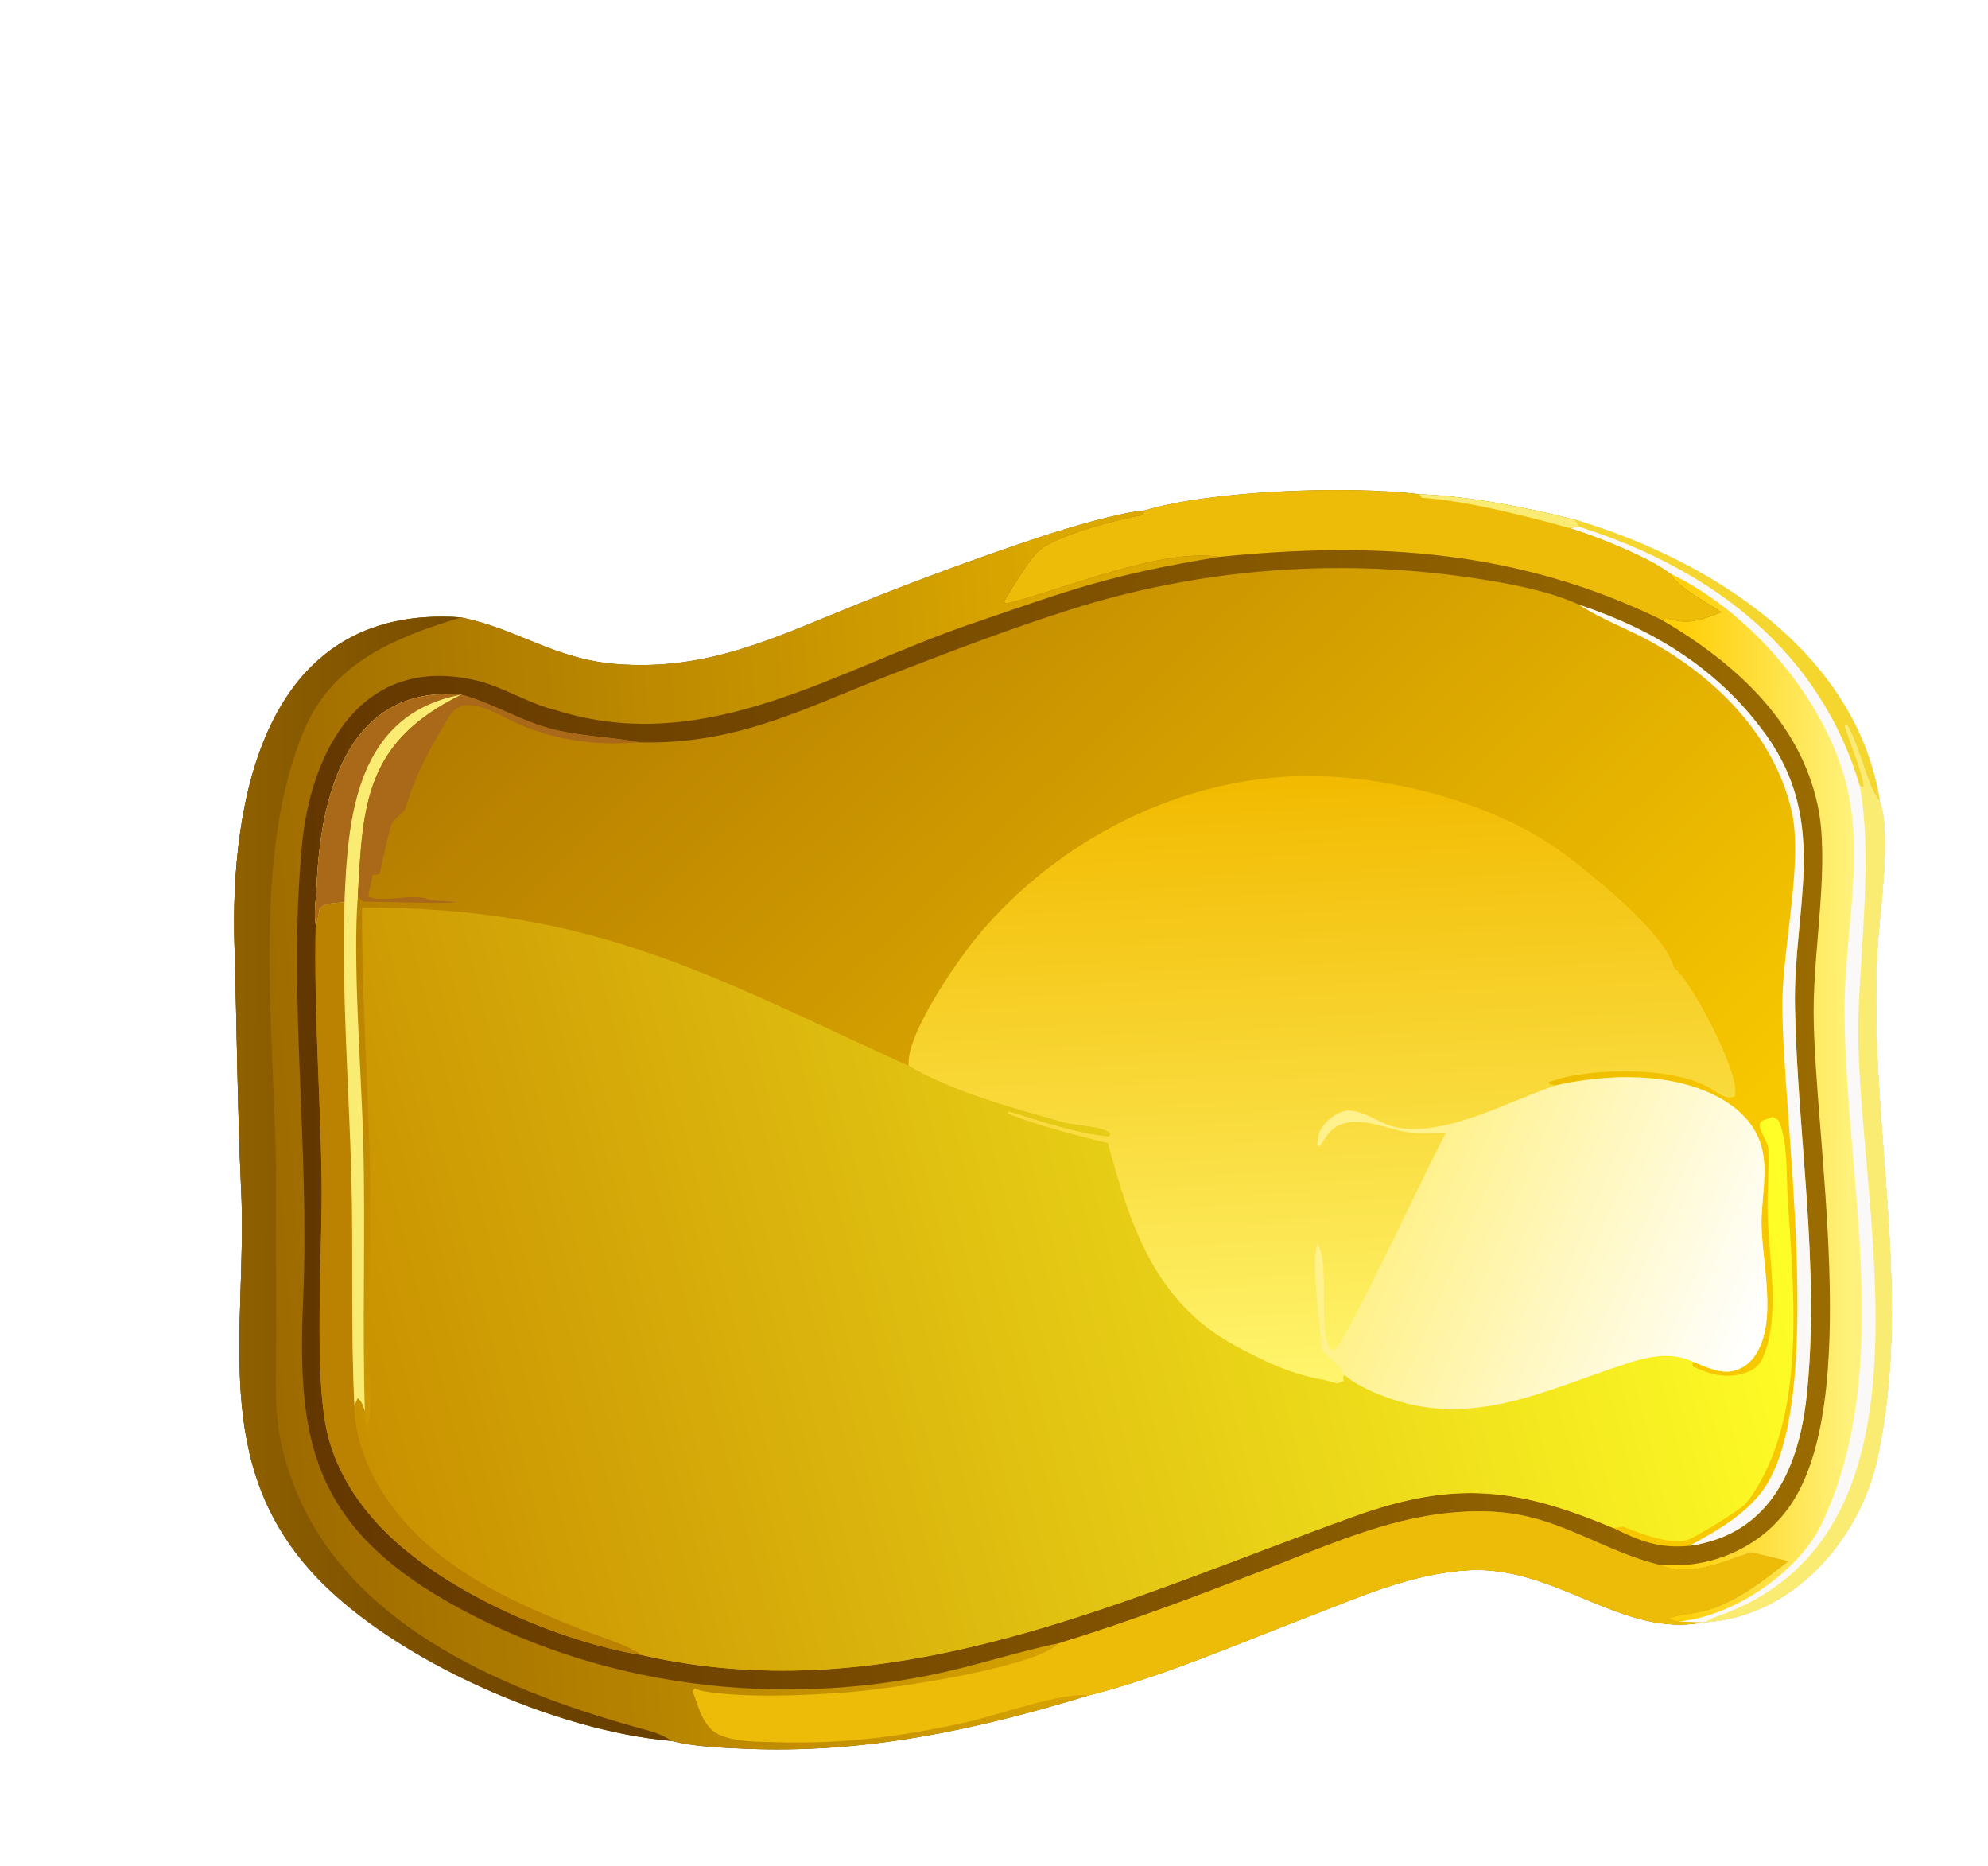
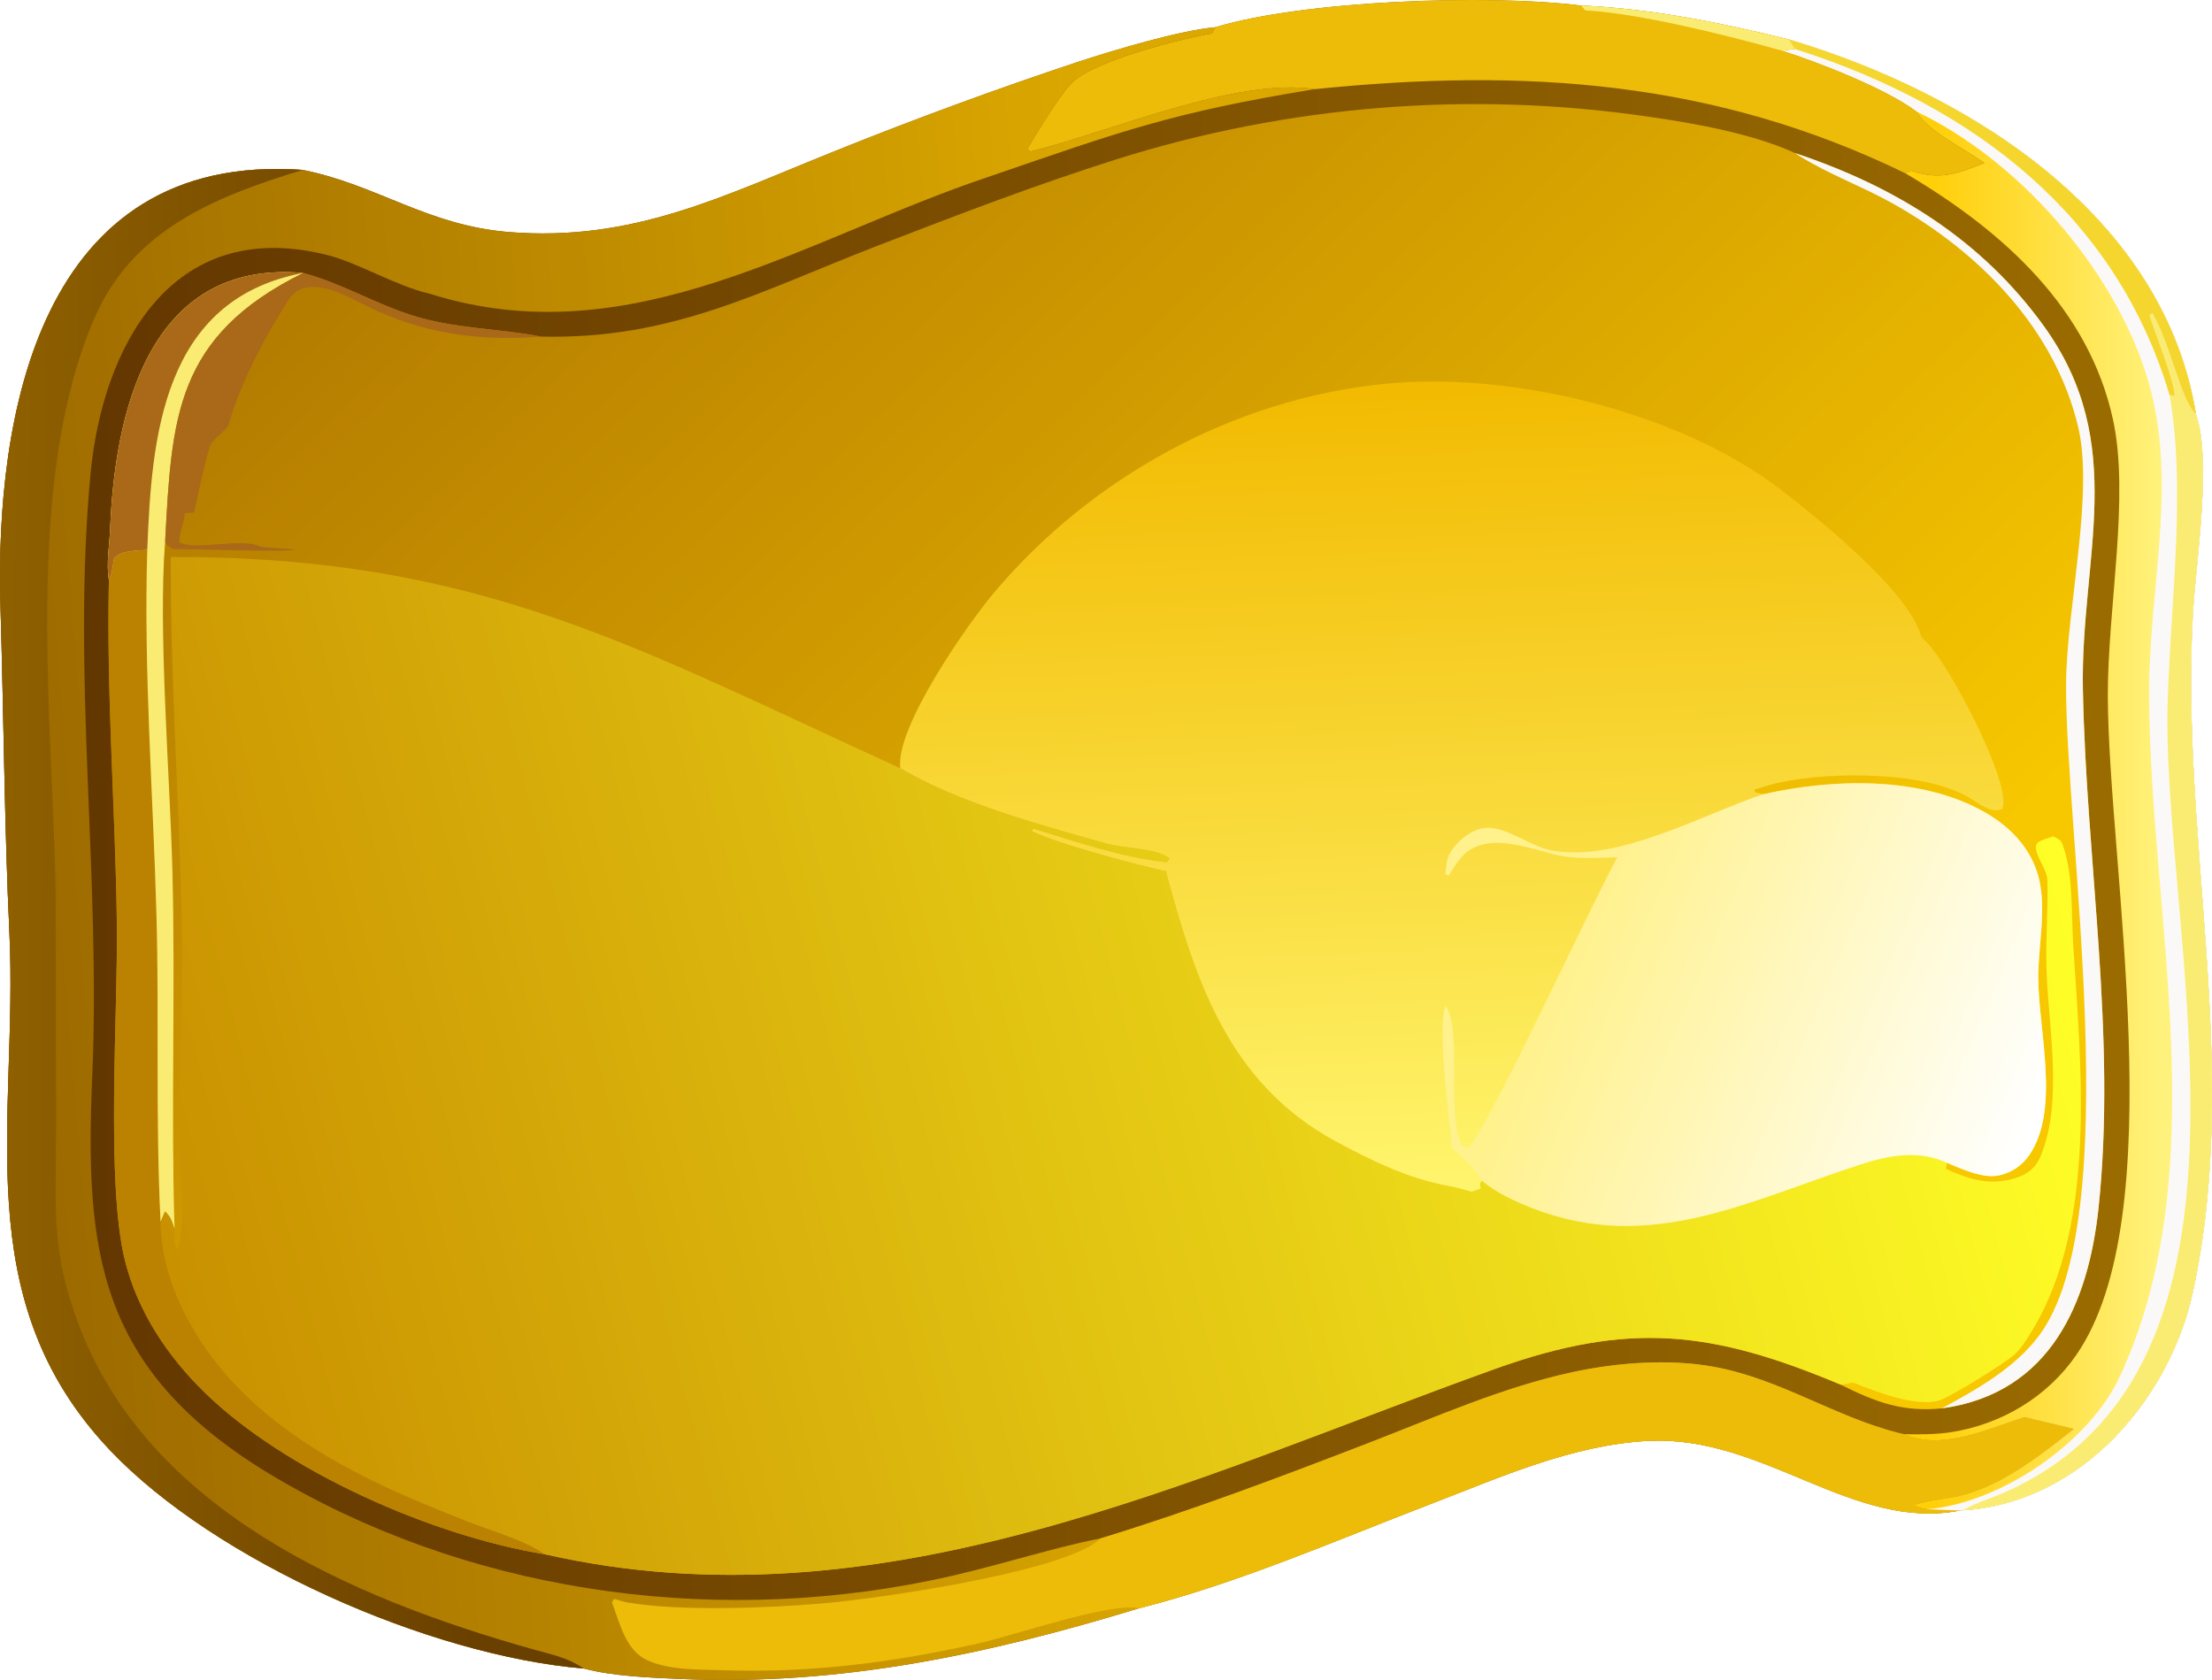
- <svg xmlns="http://www.w3.org/2000/svg" viewBox="766.67 1358.67 766.67 719.33">
+ <svg xmlns="http://www.w3.org/2000/svg" viewBox="856.95 1547.6 639.26 485.58">
  <defs>
-     <linearGradient id="a" gradientUnits="userSpaceOnUse" x1="882.64" y1="1789.48" x2="1469.03" y2="1789.98">
+     <linearGradient id="a" x1="882.637" x2="1469.035" y1="1789.48" y2="1789.976" gradientUnits="userSpaceOnUse">
      <stop offset="0" stop-color="#633700" />
-       <stop offset="1" stop-color="#9A6B00" />
+       <stop offset="1" stop-color="#9a6b00" />
    </linearGradient>
-     <linearGradient id="b" gradientUnits="userSpaceOnUse" x1="867.01" y1="1816.5" x2="1188.19" y2="1790.86">
-       <stop offset="0" stop-color="#9D6A00" />
-       <stop offset="1" stop-color="#DBA800" />
+   </defs>
+   <defs>
+     <linearGradient id="b" x1="867.009" x2="1188.186" y1="1816.502" y2="1790.862" gradientUnits="userSpaceOnUse">
+       <stop offset="0" stop-color="#9d6a00" />
+       <stop offset="1" stop-color="#dba800" />
    </linearGradient>
-     <linearGradient id="c" gradientUnits="userSpaceOnUse" x1="994.69" y1="1809.33" x2="858.71" y2="1808.88">
-       <stop offset="0" stop-color="#6A4000" />
-       <stop offset="1" stop-color="#8F6000" />
+   </defs>
+   <defs>
+     <linearGradient id="c" x1="994.694" x2="858.705" y1="1809.333" y2="1808.88" gradientUnits="userSpaceOnUse">
+       <stop offset="0" stop-color="#6a4000" />
+       <stop offset="1" stop-color="#8f6000" />
    </linearGradient>
-     <linearGradient id="d" gradientUnits="userSpaceOnUse" x1="1416.03" y1="1777.07" x2="1481.38" y2="1777.11">
-       <stop offset="0" stop-color="#FFCF0A" />
-       <stop offset="1" stop-color="#FFF27C" />
+   </defs>
+   <defs>
+     <linearGradient id="d" x1="1416.029" x2="1481.377" y1="1777.068" y2="1777.111" gradientUnits="userSpaceOnUse">
+       <stop offset="0" stop-color="#ffcf0a" />
+       <stop offset="1" stop-color="#fff27c" />
    </linearGradient>
-     <linearGradient id="e" gradientUnits="userSpaceOnUse" x1="1047.29" y1="1539.92" x2="1359.05" y2="1863.06">
-       <stop offset="0" stop-color="#B57D00" />
-       <stop offset="1" stop-color="#F7C700" />
+   </defs>
+   <defs>
+     <linearGradient id="e" x1="1047.286" x2="1359.051" y1="1539.916" y2="1863.061" gradientUnits="userSpaceOnUse">
+       <stop offset="0" stop-color="#b57d00" />
+       <stop offset="1" stop-color="#f7c700" />
    </linearGradient>
-     <linearGradient id="f" gradientUnits="userSpaceOnUse" x1="901.85" y1="1897.51" x2="1443" y2="1755.87">
-       <stop offset="0" stop-color="#C99100" />
-       <stop offset="1" stop-color="#FFFF27" />
+   </defs>
+   <defs>
+     <linearGradient id="f" x1="901.847" x2="1442.999" y1="1897.514" y2="1755.871" gradientUnits="userSpaceOnUse">
+       <stop offset="0" stop-color="#c99100" />
+       <stop offset="1" stop-color="#ffff27" />
    </linearGradient>
-     <linearGradient id="g" gradientUnits="userSpaceOnUse" x1="1271.63" y1="1656.96" x2="1281.04" y2="1891.54">
-       <stop offset="0" stop-color="#F2BA00" />
-       <stop offset="1" stop-color="#FFF56D" />
+   </defs>
+   <defs>
+     <linearGradient id="g" x1="1271.626" x2="1281.043" y1="1656.959" y2="1891.543" gradientUnits="userSpaceOnUse">
+       <stop offset="0" stop-color="#f2ba00" />
+       <stop offset="1" stop-color="#fff56d" />
    </linearGradient>
-     <linearGradient id="h" gradientUnits="userSpaceOnUse" x1="1312.25" y1="1816.63" x2="1444.35" y2="1872.84">
-       <stop offset="0" stop-color="#FFF18C" />
+   </defs>
+   <defs>
+     <linearGradient id="h" x1="1312.254" x2="1444.346" y1="1816.633" y2="1872.844" gradientUnits="userSpaceOnUse">
+       <stop offset="0" stop-color="#fff18c" />
      <stop offset="1" stop-color="#fff" />
    </linearGradient>
  </defs>
-   <path fill="url(#a)" d="M1208.17 1555.47C1233.5 1547.79 1286.51 1545.8 1313.88 1549.2C1334.07 1550.08 1354.54 1554.21 1374.02 1559.03C1427.96 1575.16 1482.62 1611.06 1491.58 1667.37C1496.21 1680.52 1491.54 1710.34 1490.72 1724.45C1486.88 1790.23 1504.85 1855.81 1490.66 1921.16C1484.15 1951.19 1458.96 1982 1424.22 1984.12L1423.39 1984.19C1392.37 1990.27 1366.66 1962.29 1333.15 1964.07C1311.17 1965.24 1290.24 1974.7 1270.18 1982.4C1242.8 1992.91 1214.75 2005.19 1186.13 2012.45C1142.72 2025.72 1099.72 2034.95 1053.64 2032.89C1045 2032.51 1034.02 2032.11 1025.71 2029.87C980.92 2026.13 919.13 1998.79 888.75 1966.77C847.07 1922.84 862.21 1871.05 859.67 1817.24C858.24 1786.87 858.02 1754.24 857.09 1723.07C855.45 1668.54 867.97 1591.26 944.47 1596.71C966.13 1601.09 980.41 1612.76 1004.04 1614.67C1040 1617.58 1066.2 1604.09 1098.26 1591.26C1121.42 1581.94 1144.89 1573.32 1168.64 1565.43C1178.85 1562.1 1197.81 1556.39 1208.17 1555.47Z" />
-   <path fill="url(#b)" d="M944.47 1596.71C966.13 1601.09 980.41 1612.76 1004.04 1614.67C1040 1617.58 1066.2 1604.09 1098.26 1591.26C1121.42 1581.94 1144.89 1573.32 1168.64 1565.43C1178.85 1562.1 1197.81 1556.39 1208.17 1555.47L1207.22 1557.26C1198.4 1558.76 1173.53 1565.04 1166.99 1571.28C1163.26 1574.83 1156.71 1585.87 1153.83 1590.63L1154.6 1591.43C1177.99 1585.68 1214.18 1569.89 1236.94 1573.37C1195.82 1580.05 1181.01 1585.52 1142.93 1598.61C1090.07 1616.19 1039.5 1651 981 1632.46C971.25 1630.22 960.53 1623.52 951.12 1621.21C905.77 1610.05 886.51 1649.02 883.15 1684.22C877.6 1742.5 886.12 1800.51 883.61 1858.72C881.43 1909.28 885.2 1943.34 934.39 1973.34C990.5 2007.24 1060.34 2017.8 1125.66 2004.46C1142.52 2001.1 1160.19 1995.12 1175.09 1992.23C1201.42 1984.2 1227.03 1974.49 1252.62 1964.62C1271.74 1957.24 1291.37 1948.48 1311.56 1944.17C1324.41 1941.43 1339.22 1940.29 1352.22 1942.65C1371.42 1946.14 1387.19 1957.14 1405.73 1961.8C1406.2 1961.92 1406.67 1962.02 1407.14 1962.13C1417.45 1966.67 1429.46 1961.46 1439.44 1958.08L1441.98 1957.2L1456.25 1960.61C1447.04 1967.88 1436.18 1976.49 1424.38 1979.66C1419.63 1980.93 1414.63 1980.99 1410 1982.62C1411.46 1983.28 1412.29 1983.69 1413.93 1983.84L1423.39 1984.19C1392.37 1990.27 1366.66 1962.29 1333.15 1964.07C1311.17 1965.24 1290.24 1974.7 1270.18 1982.4C1242.8 1992.91 1214.75 2005.19 1186.13 2012.45C1142.72 2025.72 1099.72 2034.95 1053.64 2032.89C1045 2032.51 1034.02 2032.11 1025.71 2029.87C980.92 2026.13 919.13 1998.79 888.75 1966.77C847.07 1922.84 862.21 1871.05 859.67 1817.24C858.24 1786.87 858.02 1754.24 857.09 1723.07C855.45 1668.54 867.97 1591.26 944.47 1596.71Z" />
-   <path fill="#ECBC09" d="M1175.09 1992.23C1201.42 1984.2 1227.03 1974.49 1252.62 1964.62C1271.74 1957.24 1291.37 1948.48 1311.56 1944.17C1324.41 1941.43 1339.22 1940.29 1352.22 1942.65C1371.42 1946.14 1387.19 1957.14 1405.73 1961.8C1406.2 1961.92 1406.67 1962.02 1407.14 1962.13C1417.45 1966.67 1429.46 1961.46 1439.44 1958.08L1441.98 1957.2L1456.25 1960.61C1447.04 1967.88 1436.18 1976.49 1424.38 1979.66C1419.63 1980.93 1414.63 1980.99 1410 1982.62C1411.46 1983.28 1412.29 1983.69 1413.93 1983.84L1423.39 1984.19C1392.37 1990.27 1366.66 1962.29 1333.15 1964.07C1311.17 1965.24 1290.24 1974.7 1270.18 1982.4C1242.8 1992.91 1214.75 2005.19 1186.13 2012.45C1177.96 2010.6 1150.09 2020.3 1139.71 2022.61C1115.04 2028.08 1091.84 2031.18 1066.42 2030.37C1059.26 2030.14 1050.24 2030.45 1043.76 2027.34C1037.65 2024.41 1035.96 2016.4 1033.79 2010.73L1034.48 2009.71C1035.79 2010.16 1036.98 2010.55 1038.36 2010.78C1053.87 2013.38 1078.66 2012.39 1094.68 2011.04C1110.86 2009.67 1161.3 2002.31 1173.52 1993.45C1174.05 1993.06 1174.56 1992.64 1175.09 1992.23Z" />
-   <path fill="url(#c)" d="M1025.71 2029.87C980.92 2026.13 919.13 1998.79 888.75 1966.77C847.07 1922.84 862.21 1871.05 859.67 1817.24C858.24 1786.87 858.02 1754.24 857.09 1723.07C855.45 1668.54 867.97 1591.26 944.47 1596.71C918.29 1604.64 895.24 1614.33 884.29 1639.47C863.36 1687.53 872.5 1757.53 873.07 1807.93L873.16 1874.08C873.18 1896.88 871.53 1909.01 879.76 1930.67C899.91 1983.75 957.51 2009.33 1011.35 2024.41C1016.88 2025.96 1020.9 2026.7 1025.71 2029.87Z" />
-   <path fill="url(#d)" d="M1374.02 1559.03C1427.96 1575.16 1482.62 1611.06 1491.58 1667.37C1496.21 1680.52 1491.54 1710.34 1490.72 1724.45C1486.88 1790.23 1504.85 1855.81 1490.66 1921.16C1484.15 1951.19 1458.96 1982 1424.22 1984.12L1423.39 1984.19L1413.93 1983.84C1412.29 1983.69 1411.46 1983.28 1410 1982.62C1414.63 1980.99 1419.63 1980.93 1424.38 1979.66C1436.18 1976.49 1447.04 1967.88 1456.25 1960.61L1441.98 1957.2L1439.44 1958.08C1429.46 1961.46 1417.45 1966.67 1407.14 1962.13C1411.36 1962.24 1416.52 1962.2 1420.65 1961.58C1435.53 1959.29 1448.69 1951.22 1456.9 1939.36C1485.06 1898.96 1466.23 1797.38 1466.1 1748.79C1466.04 1723.4 1472.49 1691.24 1467.59 1668.84C1460.61 1636.86 1436.08 1614.45 1407.54 1597.66L1409.15 1596.92C1417.48 1599.75 1422.42 1597.89 1430.45 1594.71C1424.39 1590.42 1414.06 1585.57 1410.78 1579.83C1402.23 1573.32 1382.45 1565.57 1371.88 1562.23L1375.68 1561.76L1374.02 1559.03Z" />
-   <path fill="#FBF9F7" d="M1374.02 1559.03C1427.96 1575.16 1482.62 1611.06 1491.58 1667.37C1496.21 1680.52 1491.54 1710.34 1490.72 1724.45C1486.88 1790.23 1504.85 1855.81 1490.66 1921.16C1484.15 1951.19 1458.96 1982 1424.22 1984.12L1423.39 1984.19L1413.93 1983.84C1435.57 1981.92 1460.73 1964.38 1469.46 1945.69C1497.53 1885.53 1478.27 1812.26 1478.03 1748.67C1477.91 1716.31 1487.17 1684.94 1476.63 1654.04C1466.56 1624.26 1440.27 1593.91 1410.78 1579.83C1402.23 1573.32 1382.45 1565.57 1371.88 1562.23L1375.68 1561.76L1374.02 1559.03Z" />
-   <path fill="#FAEC72" d="M1483.92 1661.74L1485.4 1662.11C1485.63 1658.37 1479.81 1644.03 1478.14 1638.7L1478.98 1638.13C1484.37 1647.41 1487.08 1663.06 1491.58 1667.37C1496.21 1680.52 1491.54 1710.34 1490.72 1724.45C1486.88 1790.23 1504.85 1855.81 1490.66 1921.16C1484.15 1951.19 1458.96 1982 1424.22 1984.12C1427.84 1981.94 1431.65 1980.97 1435.62 1979.24C1518.95 1943.06 1480.99 1817.15 1483.43 1749.15C1484.48 1719.58 1488.64 1688.14 1483.92 1661.74Z" />
-   <path fill="#F5D62E" d="M1374.02 1559.03C1427.96 1575.16 1482.62 1611.06 1491.58 1667.37C1487.08 1663.06 1484.37 1647.41 1478.98 1638.13L1478.14 1638.7C1479.81 1644.03 1485.63 1658.37 1485.4 1662.11L1483.92 1661.74C1468.76 1610.64 1428.27 1578.51 1375.68 1561.76L1374.02 1559.03Z" />
-   <path fill="#ECBC09" d="M1208.17 1555.47C1233.5 1547.79 1286.51 1545.8 1313.88 1549.2C1334.07 1550.08 1354.54 1554.21 1374.02 1559.03L1375.68 1561.76L1371.88 1562.23C1382.45 1565.57 1402.23 1573.32 1410.78 1579.83C1414.06 1585.57 1424.39 1590.42 1430.45 1594.71C1422.42 1597.89 1417.48 1599.75 1409.15 1596.92L1407.54 1597.66C1352.5 1570.88 1297.72 1567.17 1236.94 1573.37C1214.18 1569.89 1177.99 1585.68 1154.6 1591.43L1153.83 1590.63C1156.71 1585.87 1163.26 1574.83 1166.99 1571.28C1173.53 1565.04 1198.4 1558.76 1207.22 1557.26L1208.17 1555.47Z" />
-   <path fill="#FAEC72" d="M1313.88 1549.2C1334.07 1550.08 1354.54 1554.21 1374.02 1559.03L1375.68 1561.76L1371.88 1562.23C1356.53 1557.92 1330.82 1551.44 1315.08 1550.6L1313.88 1549.2Z" />
-   <path fill="url(#e)" d="M1013.23 1644.88C1051.36 1645.84 1076.91 1631.62 1110.75 1618.55C1133.66 1609.7 1156.02 1601.11 1179.52 1593.67C1228.86 1578.04 1281.49 1573.79 1332.95 1581.27C1346.12 1583.12 1363.66 1586.25 1375.69 1591.84C1405.22 1601.65 1429.87 1617.23 1447.64 1641.88C1472.31 1676.09 1458.17 1708.83 1458.9 1746.85C1459.85 1796.73 1468.72 1847.17 1463.38 1897.12C1460.5 1923.51 1449.96 1950.29 1418.15 1954.67C1406.72 1955.82 1398.8 1952.77 1388.96 1947.84C1351.98 1932.29 1327.89 1929.31 1289.01 1943.26C1201.09 1974.83 1111.5 2018.92 1014.4 1996.83C981.75 1991.52 939.6 1972.87 916.32 1950.29C905.25 1939.56 896.7 1926.55 893.06 1911.92C887.48 1889.57 891.06 1840.29 890.72 1814.5C890.29 1781.44 887.67 1748.21 888.43 1715.18C887.59 1710.74 888.59 1705.11 888.78 1700.5C890.05 1668.6 899.09 1622.49 944.57 1626.5C955.18 1629.29 964.66 1635.02 975.45 1638.56C988.08 1642.71 1001.6 1642.53 1013.23 1644.88Z" />
-   <path fill="url(#f)" d="M906.3 1708.58C995.55 1708.39 1040.51 1734.73 1117.13 1769.65C1134.17 1779.68 1157.54 1786.02 1176.78 1791.43C1182.03 1792.91 1191.2 1792.68 1194.93 1795.69L1194.22 1796.83C1181.27 1795.45 1167.99 1790.92 1155.63 1787.09L1155.12 1787.84C1163.73 1791.89 1184.56 1797.28 1194.42 1799.56L1193.91 1799.56C1202.24 1830.11 1211.52 1860.53 1243.04 1877.54C1253.22 1883.04 1263.93 1888.28 1275.49 1890.37C1277.81 1890.78 1280 1891.42 1282.26 1892.07L1284.92 1891.12L1284.65 1889.72L1285.23 1888.84C1288.41 1891.55 1292.34 1893.6 1296.21 1895.31C1331.86 1911.06 1360.72 1895.17 1394.42 1884.25C1402.88 1881.5 1411.23 1879.87 1419.59 1883.69L1419.33 1885.43C1426.12 1888.53 1431.89 1890.37 1439.4 1888.11C1442.71 1887.12 1445.16 1885.25 1446.5 1882.17C1453.6 1865.78 1448.54 1842.75 1448.32 1825.53C1448.22 1817.66 1448.86 1809.73 1448.63 1801.87C1448.52 1798.4 1443.4 1792.81 1446.1 1790.97C1447.04 1790.32 1449.32 1789.71 1450.33 1789.34C1452.71 1790.48 1452.67 1790.58 1453.43 1792.89C1456.11 1801.09 1455.56 1812.05 1456.1 1820.61C1458.28 1855.27 1463.18 1901.13 1444.19 1932.27C1442.79 1934.57 1441.23 1937.18 1439.22 1939.04C1436.57 1941.51 1420.41 1951.55 1417.25 1952.44C1410.5 1954.35 1398.8 1949.74 1392.51 1947.23L1388.96 1947.84C1351.98 1932.29 1327.89 1929.31 1289.01 1943.26C1201.09 1974.83 1111.5 2018.92 1014.4 1996.83C1008.28 1992.65 999.26 1990.18 992.23 1987.42C969.63 1978.56 948.2 1969.22 930.31 1953.06C915.51 1939.69 903.63 1920.39 903.35 1900.68L904.61 1897.68C906.42 1899.35 906.62 1900.5 907.38 1902.72C907.31 1905.03 907.39 1906.65 908.18 1908.85C911.07 1901.28 908.65 1887.1 908.71 1878.77C908.86 1856.2 909.92 1833.81 909.41 1811.21C908.64 1776.93 906.13 1742.91 906.3 1708.58Z" />
-   <path fill="url(#g)" d="M1117.13 1769.65C1115.68 1757.81 1136.5 1727.96 1144.77 1718.24C1172.33 1685.88 1213 1662.9 1257.31 1658.52C1294.3 1654.86 1342.87 1666.92 1371.71 1689.22C1383.05 1697.98 1407.29 1717.6 1411.77 1730.32C1412.51 1732.42 1412 1731.41 1413.83 1733.29C1420.56 1740.24 1436.97 1771.65 1435.89 1780.26C1435.84 1780.68 1435.69 1781.07 1435.58 1781.48C1433.03 1782.25 1431.8 1781.58 1429.57 1780.35C1428.59 1779.81 1427.69 1779.16 1426.75 1778.56C1413.75 1770.4 1386.59 1770.63 1371.74 1773.67C1369.11 1774.2 1366.51 1775.05 1363.95 1775.86L1364.17 1776.59L1366.48 1777.17C1386.77 1772.58 1412.09 1771.85 1430.56 1782.36C1438.16 1786.69 1444.06 1793.06 1446.14 1801.3C1448.41 1810.27 1446.05 1820.75 1446 1829.88C1445.91 1844.75 1452.53 1868.25 1443.41 1881.44C1441.37 1884.41 1438.4 1886.5 1434.73 1887.31C1429.91 1888.37 1423.84 1885.4 1419.59 1883.69C1411.23 1879.87 1402.88 1881.5 1394.42 1884.25C1360.72 1895.17 1331.86 1911.06 1296.21 1895.31C1292.34 1893.6 1288.41 1891.55 1285.23 1888.84L1284.65 1889.72L1284.92 1891.12L1282.26 1892.07C1280 1891.42 1277.81 1890.78 1275.49 1890.37C1263.93 1888.28 1253.22 1883.04 1243.04 1877.54C1211.52 1860.53 1202.24 1830.11 1193.91 1799.56L1194.42 1799.56C1184.56 1797.28 1163.73 1791.89 1155.12 1787.84L1155.63 1787.09C1167.99 1790.92 1181.27 1795.45 1194.22 1796.83L1194.93 1795.69C1191.2 1792.68 1182.03 1792.91 1176.78 1791.43C1157.54 1786.02 1134.17 1779.68 1117.13 1769.65Z" />
-   <path fill="url(#h)" d="M1366.48 1777.17C1386.77 1772.58 1412.09 1771.85 1430.56 1782.36C1438.16 1786.69 1444.06 1793.06 1446.14 1801.3C1448.41 1810.27 1446.05 1820.75 1446 1829.88C1445.91 1844.75 1452.53 1868.25 1443.41 1881.44C1441.37 1884.41 1438.4 1886.5 1434.73 1887.31C1429.91 1888.37 1423.84 1885.4 1419.59 1883.69C1411.23 1879.87 1402.88 1881.5 1394.42 1884.25C1360.72 1895.17 1331.86 1911.06 1296.21 1895.31C1292.34 1893.6 1288.41 1891.55 1285.23 1888.84C1283.28 1885.27 1279.47 1882.27 1276.51 1879.36C1275.79 1870.28 1272.32 1845.8 1274.64 1838.38C1279.39 1843.46 1275.34 1868.24 1278.77 1876.91C1279.65 1879.13 1279.02 1878.42 1281.3 1879.32C1287.05 1873.75 1316.69 1809.2 1324.34 1795.41C1318.26 1795.56 1311.91 1796.07 1306 1794.52C1299.99 1792.95 1291.25 1789.98 1285.12 1791.79C1280.27 1793.22 1278.82 1795.7 1276.32 1799.6L1275.57 1800.77L1274.64 1800.18C1274.84 1798.27 1274.93 1796.22 1275.85 1794.46C1277.83 1790.65 1283.03 1786.4 1287.69 1786.88C1294.06 1787.54 1299.52 1792.45 1305.9 1793.51C1324.95 1796.67 1348.77 1783.1 1366.48 1777.17Z" />
-   <path fill="#BA8200" d="M888.43 1715.18C889.38 1713.52 889.53 1710.89 889.9 1709.01C892.07 1706.58 896.18 1706.88 899.51 1706.5C898.43 1741.76 901.22 1777.18 902.18 1812.44C902.97 1841.79 901.88 1871.39 903.35 1900.68C903.63 1920.39 915.51 1939.69 930.31 1953.06C948.2 1969.22 969.63 1978.56 992.23 1987.42C999.26 1990.18 1008.28 1992.65 1014.4 1996.83C981.75 1991.52 939.6 1972.87 916.32 1950.29C905.25 1939.56 896.7 1926.55 893.06 1911.92C887.48 1889.57 891.06 1840.29 890.72 1814.5C890.29 1781.44 887.67 1748.21 888.43 1715.18Z" />
-   <path fill="#FAEC72" d="M888.43 1715.18C887.59 1710.74 888.59 1705.11 888.78 1700.5C890.05 1668.6 899.09 1622.49 944.57 1626.5C907.47 1644.84 906.6 1668.49 904.67 1704.13C902.62 1729.8 906.06 1772.11 906.76 1799.14C907.67 1833.55 906.33 1868.79 907.38 1902.72C906.62 1900.5 906.42 1899.35 904.61 1897.68L903.35 1900.68C901.88 1871.39 902.97 1841.79 902.18 1812.44C901.22 1777.18 898.43 1741.76 899.51 1706.5C896.18 1706.88 892.07 1706.58 889.9 1709.01C889.53 1710.89 889.38 1713.52 888.43 1715.18Z" />
-   <path fill="#A96919" d="M888.43 1715.18C887.59 1710.74 888.59 1705.11 888.78 1700.5C890.05 1668.6 899.09 1622.49 944.57 1626.5C903.64 1634.17 900.77 1674.45 899.51 1706.5C896.18 1706.88 892.07 1706.58 889.9 1709.01C889.53 1710.89 889.38 1713.52 888.43 1715.18Z" />
-   <path fill="#FBF9F7" d="M1375.69 1591.84C1405.22 1601.65 1429.87 1617.23 1447.64 1641.88C1472.31 1676.09 1458.17 1708.83 1458.9 1746.85C1459.85 1796.73 1468.72 1847.17 1463.38 1897.12C1460.5 1923.51 1449.96 1950.29 1418.15 1954.67C1428.43 1949.08 1439.29 1942.94 1446.22 1933.65C1471.6 1899.63 1453.68 1787.71 1454.04 1744.95C1454.23 1723.43 1462.13 1690.42 1457.53 1671.01C1450.87 1642.92 1429.41 1620.61 1403.62 1606.23C1395.09 1601.48 1385.34 1597.9 1377.15 1592.78L1375.69 1591.84Z" />
-   <path fill="#A96919" d="M944.57 1626.5C955.18 1629.29 964.66 1635.02 975.45 1638.56C988.08 1642.71 1001.6 1642.53 1013.23 1644.88L1011.79 1644.99C994.25 1646.14 979.13 1643.82 963.67 1636.43C957.23 1633.35 945.55 1626.06 940.25 1634.41C933.43 1645.17 926.51 1658.09 923.05 1670.27C922.5 1672.19 917.56 1674.76 917.37 1677.47C915.63 1683.44 914.37 1689.7 913.09 1695.75L910.41 1695.93C910.04 1699.09 908.94 1700.98 908.75 1704.3C913.13 1706.92 926.59 1702.9 931.98 1705.5C933.01 1706 940.07 1706.07 942.35 1706.51C939.94 1707.2 912.27 1706.29 906.89 1706.29C904.87 1704.75 905.47 1705.58 904.67 1704.13C906.6 1668.49 907.47 1644.84 944.57 1626.5Z" />
+   <path fill="url(#a)" d="M1208.17 1555.47c25.33-7.68 78.34-9.67 105.71-6.27 20.19.88 40.66 5.01 60.14 9.83 53.94 16.13 108.6 52.03 117.56 108.34 4.63 13.15-.04 42.97-.86 57.08-3.84 65.78 14.13 131.36-.06 196.71-6.51 30.03-31.7 60.84-66.44 62.96l-.83.07c-31.02 6.08-56.73-21.9-90.24-20.12-21.98 1.17-42.91 10.63-62.97 18.33-27.38 10.51-55.43 22.79-84.05 30.05-43.41 13.27-86.41 22.5-132.49 20.44-8.64-.38-19.62-.78-27.93-3.02-44.8-3.74-106.58-31.08-136.96-63.1-41.68-43.93-26.54-95.72-29.08-149.53-1.43-30.37-1.65-63-2.58-94.17-1.64-54.53 10.88-131.81 87.38-126.36 21.66 4.38 35.94 16.05 59.57 17.96 35.96 2.91 62.16-10.58 94.22-23.41a1212 1212 0 0 1 70.38-25.83c10.21-3.33 29.17-9.04 39.53-9.96" />
+   <path fill="url(#b)" d="M944.47 1596.71c21.66 4.38 35.94 16.05 59.57 17.96 35.96 2.91 62.16-10.58 94.22-23.41a1212 1212 0 0 1 70.38-25.83c10.21-3.33 29.17-9.04 39.53-9.96l-.95 1.79c-8.82 1.5-33.69 7.78-40.23 14.02-3.73 3.55-10.28 14.59-13.16 19.35l.77.8c23.39-5.75 59.58-21.54 82.34-18.06-41.12 6.68-55.93 12.15-94.01 25.24-52.86 17.58-103.43 52.39-161.93 33.85-9.75-2.24-20.47-8.94-29.88-11.25-45.35-11.16-64.61 27.81-67.97 63.01-5.55 58.28 2.97 116.29.46 174.5-2.18 50.56 1.6 84.62 50.78 114.62 56.1 33.9 125.95 44.46 191.27 31.12 16.86-3.36 34.53-9.34 49.43-12.23 26.33-8.03 51.94-17.74 77.53-27.61 19.12-7.38 38.75-16.14 58.94-20.45 12.85-2.74 27.66-3.88 40.66-1.52 19.2 3.49 34.97 14.49 53.51 19.15l1.41.33c10.31 4.54 22.32-.67 32.3-4.05l2.54-.88 14.27 3.41c-9.21 7.27-20.07 15.88-31.87 19.05-4.75 1.27-9.75 1.33-14.38 2.96 1.46.66 2.29 1.07 3.93 1.22l9.46.35c-31.02 6.08-56.73-21.9-90.24-20.12-21.98 1.17-42.91 10.63-62.97 18.33-27.38 10.51-55.43 22.79-84.05 30.05-43.41 13.27-86.41 22.5-132.49 20.44-8.64-.38-19.62-.78-27.93-3.02-44.8-3.74-106.58-31.08-136.96-63.1-41.68-43.93-26.54-95.72-29.08-149.53-1.43-30.37-1.65-63-2.58-94.17-1.64-54.53 10.88-131.81 87.38-126.36" />
+   <path fill="#ecbc09" d="M1175.09 1992.23c26.33-8.03 51.94-17.74 77.53-27.61 19.12-7.38 38.75-16.14 58.94-20.45 12.85-2.74 27.66-3.88 40.66-1.52 19.2 3.49 34.97 14.49 53.51 19.15l1.41.33c10.31 4.54 22.32-.67 32.3-4.05l2.54-.88 14.27 3.41c-9.21 7.27-20.07 15.88-31.87 19.05-4.75 1.27-9.75 1.33-14.38 2.96 1.46.66 2.29 1.07 3.93 1.22l9.46.35c-31.02 6.08-56.73-21.9-90.24-20.12-21.98 1.17-42.91 10.63-62.97 18.33-27.38 10.51-55.43 22.79-84.05 30.05-8.17-1.85-36.04 7.85-46.42 10.16-24.67 5.47-47.87 8.57-73.29 7.76-7.16-.23-16.18.08-22.66-3.03-6.11-2.93-7.8-10.94-9.97-16.61l.69-1.02c1.31.45 2.5.84 3.88 1.07 15.51 2.6 40.3 1.61 56.32.26 16.18-1.37 66.62-8.73 78.84-17.59z" />
+   <path fill="url(#c)" d="M1025.71 2029.87c-44.8-3.74-106.58-31.08-136.96-63.1-41.68-43.93-26.54-95.72-29.08-149.53-1.43-30.37-1.65-63-2.58-94.17-1.64-54.53 10.88-131.81 87.38-126.36-26.18 7.93-49.23 17.62-60.18 42.76-20.93 48.06-11.8 118.06-11.22 168.46l.1 66.15c.01 22.8-1.64 34.93 6.59 56.59 20.15 53.08 77.75 78.66 131.59 93.74 5.53 1.55 9.55 2.29 14.36 5.46" />
+   <path fill="url(#d)" d="M1374.02 1559.03c53.94 16.13 108.6 52.03 117.56 108.34 4.63 13.15-.04 42.97-.86 57.08-3.84 65.78 14.13 131.36-.06 196.71-6.51 30.03-31.7 60.84-66.44 62.96l-.83.07-9.46-.35c-1.64-.15-2.47-.56-3.93-1.22 4.63-1.63 9.63-1.69 14.38-2.96 11.8-3.17 22.66-11.78 31.87-19.05l-14.27-3.41-2.54.88c-9.98 3.38-21.99 8.59-32.3 4.05 4.22.11 9.38.07 13.51-.55 14.88-2.29 28.04-10.36 36.25-22.22 28.16-40.4 9.33-141.98 9.2-190.57-.06-25.39 6.39-57.55 1.49-79.95-6.98-31.98-31.51-54.39-60.05-71.18l1.61-.74c8.33 2.83 13.27.97 21.3-2.21-6.06-4.29-16.39-9.14-19.67-14.88-8.55-6.51-28.33-14.26-38.9-17.6l3.8-.47z" />
+   <path fill="#fbf9f7" d="M1374.02 1559.03c53.94 16.13 108.6 52.03 117.56 108.34 4.63 13.15-.04 42.97-.86 57.08-3.84 65.78 14.13 131.36-.06 196.71-6.51 30.03-31.7 60.84-66.44 62.96l-.83.07-9.46-.35c21.64-1.92 46.8-19.46 55.53-38.15 28.07-60.16 8.81-133.43 8.57-197.02-.12-32.36 9.14-63.73-1.4-94.63-10.07-29.78-36.36-60.13-65.85-74.21-8.55-6.51-28.33-14.26-38.9-17.6l3.8-.47z" />
+   <path fill="#faec72" d="m1483.92 1661.74 1.48.37c.23-3.74-5.59-18.08-7.26-23.41l.84-.57c5.39 9.28 8.1 24.93 12.6 29.24 4.63 13.15-.04 42.97-.86 57.08-3.84 65.78 14.13 131.36-.06 196.71-6.51 30.03-31.7 60.84-66.44 62.96 3.62-2.18 7.43-3.15 11.4-4.88 83.33-36.18 45.37-162.09 47.81-230.09 1.05-29.57 5.21-61.01.49-87.41" />
+   <path fill="#f5d62e" d="M1374.02 1559.03c53.94 16.13 108.6 52.03 117.56 108.34-4.5-4.31-7.21-19.96-12.6-29.24l-.84.57c1.67 5.33 7.49 19.67 7.26 23.41l-1.48-.37c-15.16-51.1-55.65-83.23-108.24-99.98z" />
+   <path fill="#ecbc09" d="M1208.17 1555.47c25.33-7.68 78.34-9.67 105.71-6.27 20.19.88 40.66 5.01 60.14 9.83l1.66 2.73-3.8.47c10.57 3.34 30.35 11.09 38.9 17.6 3.28 5.74 13.61 10.59 19.67 14.88-8.03 3.18-12.97 5.04-21.3 2.21l-1.61.74c-55.04-26.78-109.82-30.49-170.6-24.29-22.76-3.48-58.95 12.31-82.34 18.06l-.77-.8c2.88-4.76 9.43-15.8 13.16-19.35 6.54-6.24 31.41-12.52 40.23-14.02z" />
+   <path fill="#faec72" d="M1313.88 1549.2c20.19.88 40.66 5.01 60.14 9.83l1.66 2.73-3.8.47c-15.35-4.31-41.06-10.79-56.8-11.63z" />
+   <path fill="url(#e)" d="M1013.23 1644.88c38.13.96 63.68-13.26 97.52-26.33 22.91-8.85 45.27-17.44 68.77-24.88a345 345 0 0 1 153.43-12.4c13.17 1.85 30.71 4.98 42.74 10.57 29.53 9.81 54.18 25.39 71.95 50.04 24.67 34.21 10.53 66.95 11.26 104.97.95 49.88 9.82 100.32 4.48 150.27-2.88 26.39-13.42 53.17-45.23 57.55-11.43 1.15-19.35-1.9-29.19-6.83-36.98-15.55-61.07-18.53-99.95-4.58-87.92 31.57-177.51 75.66-274.61 53.57-32.64-5.31-74.8-23.96-98.08-46.54-11.07-10.73-19.62-23.74-23.26-38.37-5.58-22.35-2-71.63-2.34-97.42-.43-33.06-3.05-66.29-2.3-99.32-.83-4.44.17-10.07.36-14.68 1.27-31.9 10.3-78.01 55.79-74 10.61 2.79 20.09 8.52 30.88 12.06 12.63 4.15 26.15 3.97 37.78 6.32" />
+   <path fill="url(#f)" d="M906.3 1708.58c89.25-.19 134.21 26.15 210.83 61.07 17.04 10.03 40.41 16.37 59.65 21.78 5.25 1.48 14.42 1.25 18.15 4.26l-.71 1.14c-12.95-1.38-26.23-5.91-38.59-9.74l-.51.75c8.61 4.05 29.44 9.44 39.3 11.72h-.51c8.33 30.55 17.61 60.97 49.13 77.98 10.18 5.5 20.89 10.74 32.45 12.83 2.32.41 4.51 1.05 6.77 1.7l2.66-.95-.27-1.4.58-.88c3.18 2.71 7.11 4.76 10.98 6.47 35.65 15.75 64.51-.14 98.21-11.06 8.46-2.75 16.81-4.38 25.17-.56l-.26 1.74c6.79 3.1 12.56 4.94 20.07 2.68 3.31-.99 5.76-2.86 7.1-5.94 7.1-16.39 2.04-39.42 1.82-56.64-.1-7.87.54-15.8.31-23.66-.11-3.47-5.23-9.06-2.53-10.9.94-.65 3.22-1.26 4.23-1.63 2.38 1.14 2.34 1.24 3.1 3.55 2.68 8.2 2.13 19.16 2.67 27.72 2.18 34.66 7.08 80.52-11.91 111.66-1.4 2.3-2.96 4.91-4.97 6.77-2.65 2.47-18.81 12.51-21.97 13.4-6.75 1.91-18.45-2.7-24.74-5.21l-3.55.61c-36.98-15.55-61.07-18.53-99.95-4.58-87.92 31.57-177.51 75.66-274.61 53.57-6.12-4.18-15.14-6.65-22.17-9.41-22.6-8.86-44.03-18.2-61.92-34.36-14.8-13.37-26.68-32.67-26.96-52.38l1.26-3c1.8 1.67 2 2.82 2.77 5.04-.07 2.31.01 3.93.8 6.13 2.89-7.57.47-21.75.53-30.08.15-22.57 1.21-44.96.7-67.56-.77-34.28-3.28-68.3-3.11-102.63" />
+   <path fill="url(#g)" d="M1117.13 1769.65c-1.45-11.84 19.37-41.69 27.64-51.41 27.56-32.36 68.23-55.34 112.54-59.72 36.99-3.66 85.56 8.4 114.4 30.7 11.34 8.76 35.58 28.38 40.06 41.1.74 2.1.23 1.09 2.06 2.97 6.73 6.95 23.14 38.36 22.06 46.97-.05.42-.2.81-.31 1.22-2.55.77-3.78.1-6.01-1.13-.98-.54-1.88-1.19-2.82-1.79-13-8.16-40.16-7.93-55.01-4.89-2.63.53-5.23 1.38-7.79 2.19l.22.73 2.31.58c20.29-4.59 45.61-5.32 64.08 5.19 7.6 4.33 13.5 10.7 15.58 18.94 2.27 8.97-.09 19.45-.14 28.58-.09 14.87 6.53 38.37-2.59 51.56a14 14 0 0 1-8.68 5.87c-4.82 1.06-10.89-1.91-15.14-3.62-8.36-3.82-16.71-2.19-25.17.56-33.7 10.92-62.56 26.81-98.21 11.06-3.87-1.71-7.8-3.76-10.98-6.47l-.58.88.27 1.4-2.66.95c-2.26-.65-4.45-1.29-6.77-1.7-11.56-2.09-22.27-7.33-32.45-12.83-31.52-17.01-40.8-47.43-49.13-77.98h.51c-9.86-2.28-30.69-7.67-39.3-11.72l.51-.75c12.36 3.83 25.64 8.36 38.59 9.74l.71-1.14c-3.73-3.01-12.9-2.78-18.15-4.26-19.24-5.41-42.61-11.75-59.65-21.78" />
+   <path fill="url(#h)" d="M1366.48 1777.17c20.29-4.59 45.61-5.32 64.08 5.19 7.6 4.33 13.5 10.7 15.58 18.94 2.27 8.97-.09 19.45-.14 28.58-.09 14.87 6.53 38.37-2.59 51.56a14 14 0 0 1-8.68 5.87c-4.82 1.06-10.89-1.91-15.14-3.62-8.36-3.82-16.71-2.19-25.17.56-33.7 10.92-62.56 26.81-98.21 11.06-3.87-1.71-7.8-3.76-10.98-6.47-1.95-3.57-5.76-6.57-8.72-9.48-.72-9.08-4.19-33.56-1.87-40.98 4.75 5.08.7 29.86 4.13 38.53.88 2.22.25 1.51 2.53 2.41 5.75-5.57 35.39-70.12 43.04-83.91-6.08.15-12.43.66-18.34-.89-6.01-1.57-14.75-4.54-20.88-2.73-4.85 1.43-6.3 3.91-8.8 7.81l-.75 1.17-.93-.59c.2-1.91.29-3.96 1.21-5.72 1.98-3.81 7.18-8.06 11.84-7.58 6.37.66 11.83 5.57 18.21 6.63 19.05 3.16 42.87-10.41 60.58-16.34" />
+   <path fill="#ba8200" d="M888.43 1715.18c.95-1.66 1.1-4.29 1.47-6.17 2.17-2.43 6.28-2.13 9.6-2.51-1.07 35.26 1.72 70.68 2.68 105.94.8 29.35-.3 58.95 1.17 88.24.28 19.71 12.16 39.01 26.96 52.38 17.89 16.16 39.32 25.5 61.92 34.36 7.03 2.76 16.05 5.23 22.17 9.41-32.64-5.31-74.8-23.96-98.08-46.54-11.07-10.73-19.62-23.74-23.26-38.37-5.58-22.35-2-71.63-2.34-97.42-.43-33.06-3.05-66.29-2.3-99.32" />
+   <path fill="#faec72" d="M888.43 1715.18c-.84-4.44.16-10.07.35-14.68 1.27-31.9 10.3-78.01 55.79-74-37.1 18.34-37.97 41.99-39.9 77.63-2.05 25.67 1.39 67.98 2.1 95.01.9 34.41-.44 69.65.62 103.58-.77-2.22-.97-3.37-2.78-5.04l-1.26 3c-1.47-29.29-.38-58.89-1.17-88.24-.96-35.26-3.75-70.68-2.67-105.94-3.33.38-7.44.08-9.6 2.51-.38 1.88-.53 4.51-1.48 6.17" />
+   <path fill="#a96919" d="M888.43 1715.18c-.84-4.44.16-10.07.35-14.68 1.27-31.9 10.3-78.01 55.79-74-40.93 7.67-43.8 47.95-45.06 80-3.33.38-7.44.08-9.6 2.51-.38 1.88-.53 4.51-1.48 6.17" />
+   <path fill="#fbf9f7" d="M1375.69 1591.84c29.53 9.81 54.18 25.39 71.95 50.04 24.67 34.21 10.53 66.95 11.26 104.97.95 49.88 9.82 100.32 4.48 150.27-2.88 26.39-13.42 53.17-45.23 57.55 10.28-5.59 21.14-11.73 28.07-21.02 25.38-34.02 7.46-145.94 7.82-188.7.19-21.52 8.09-54.53 3.49-73.94-6.66-28.09-28.12-50.4-53.91-64.78-8.53-4.75-18.28-8.33-26.47-13.45z" />
+   <path fill="#a96919" d="M944.57 1626.5c10.61 2.79 20.09 8.52 30.88 12.06 12.63 4.15 26.15 3.97 37.78 6.32l-1.44.11c-17.54 1.15-32.66-1.17-48.12-8.56-6.44-3.08-18.12-10.37-23.41-2.02-6.83 10.76-13.75 23.68-17.21 35.86-.55 1.92-5.49 4.49-5.68 7.2-1.74 5.97-3 12.23-4.28 18.28l-2.68.18c-.37 3.16-1.47 5.05-1.66 8.37 4.38 2.62 17.84-1.4 23.23 1.2 1.03.5 8.1.57 10.37 1.01-2.41.69-30.08-.22-35.46-.22-2.02-1.54-1.42-.71-2.22-2.16 1.93-35.64 2.8-59.29 39.9-77.63" />
</svg>
